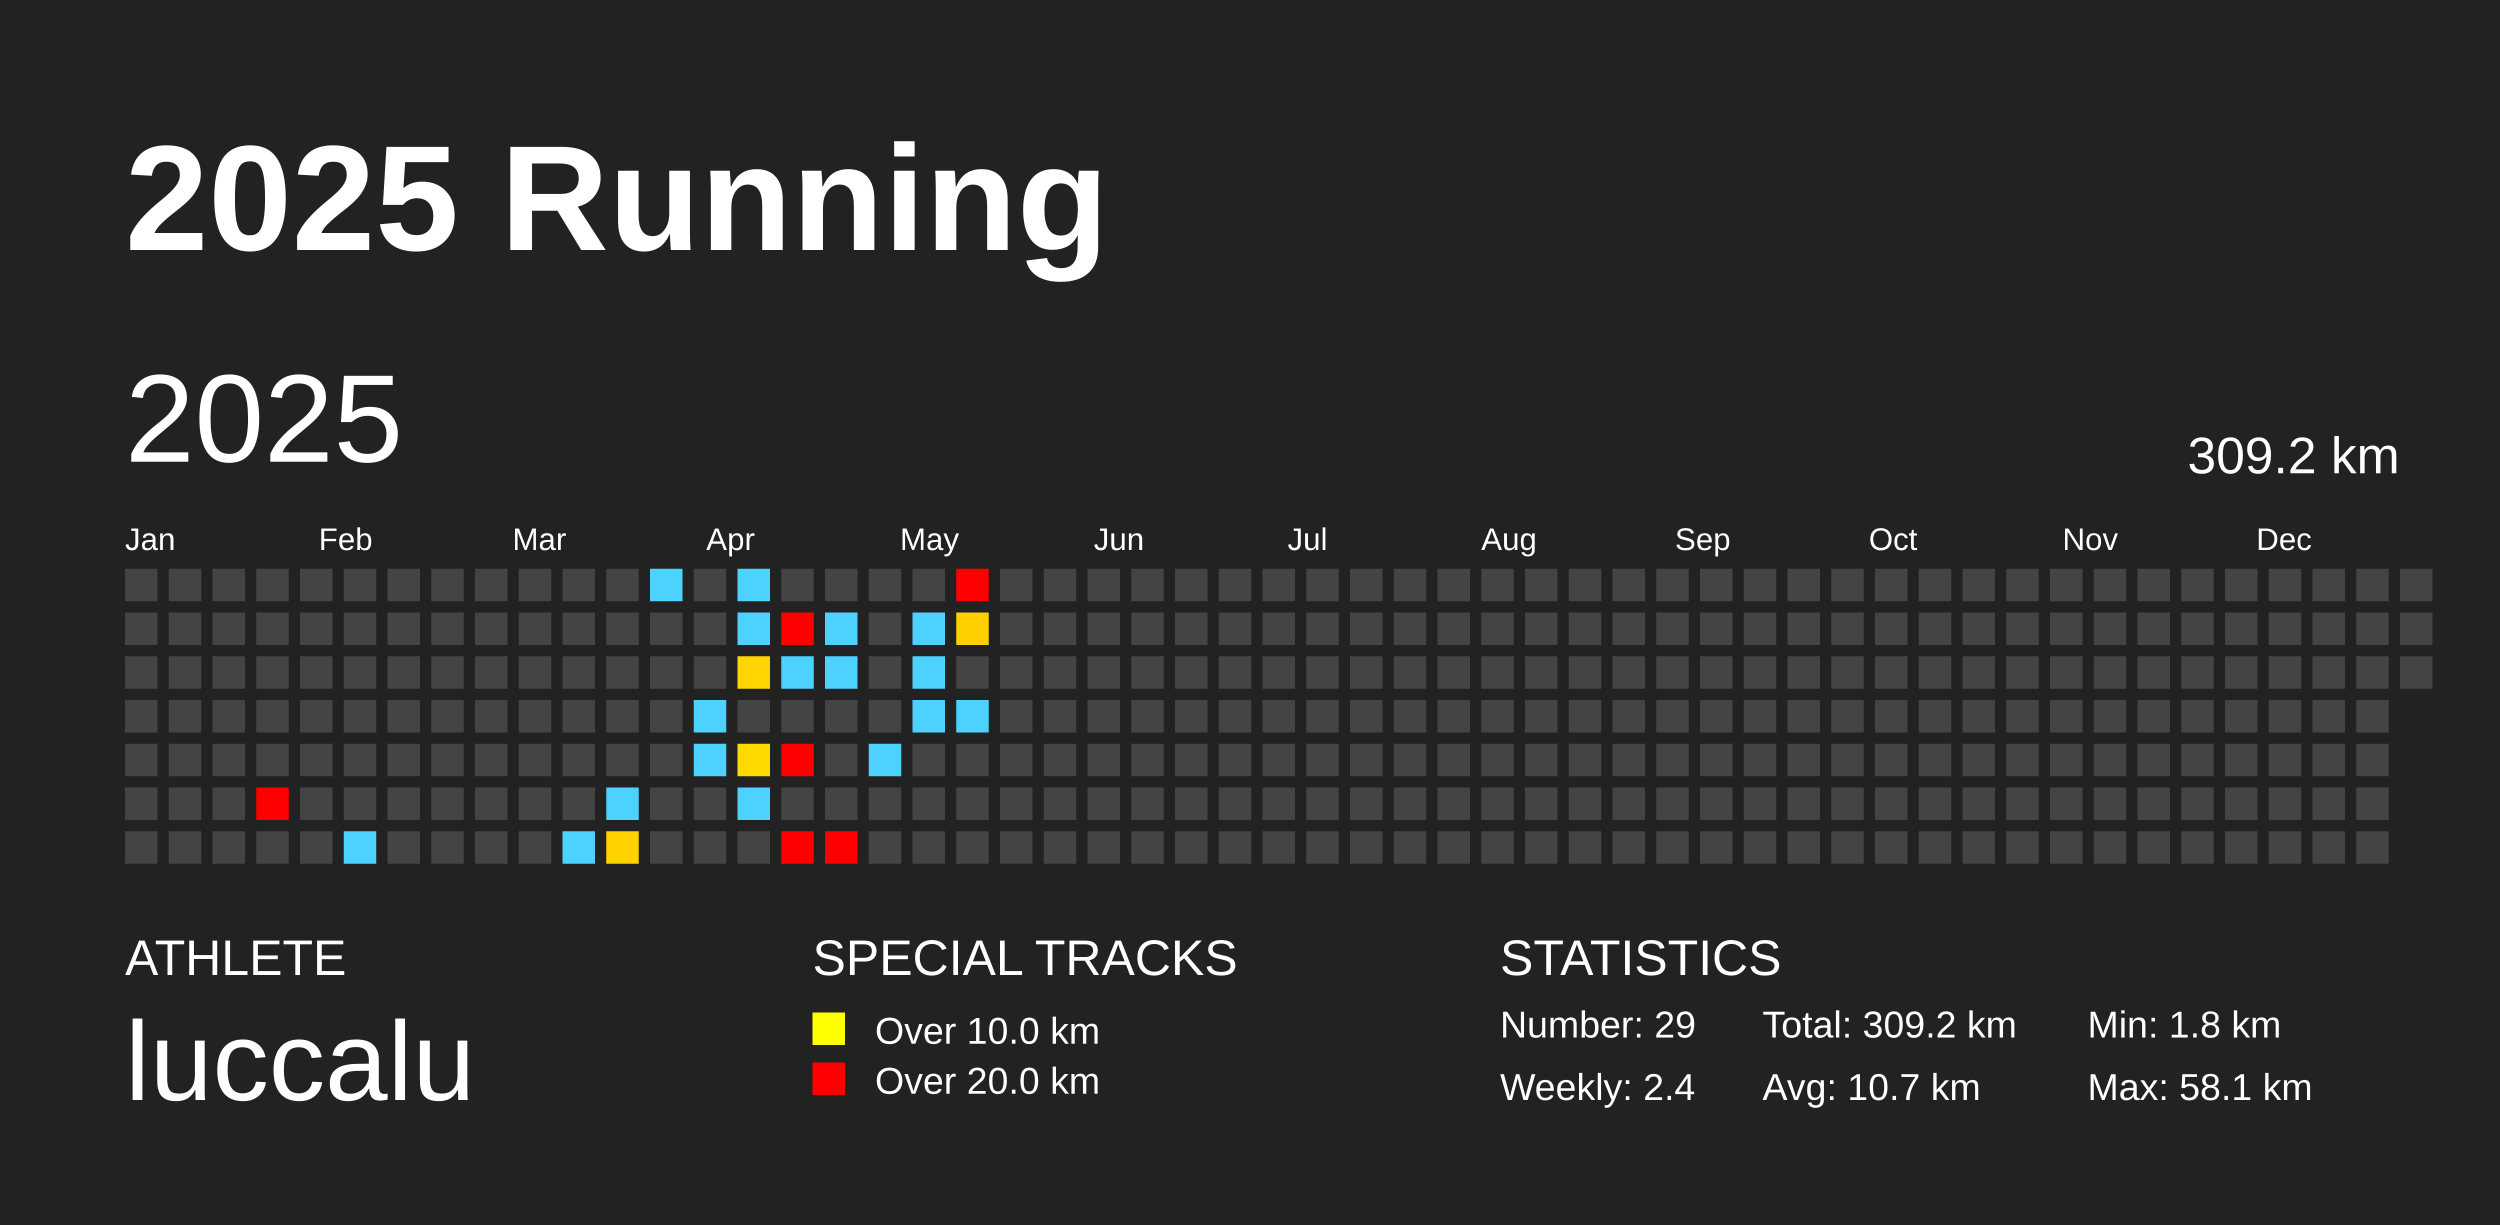
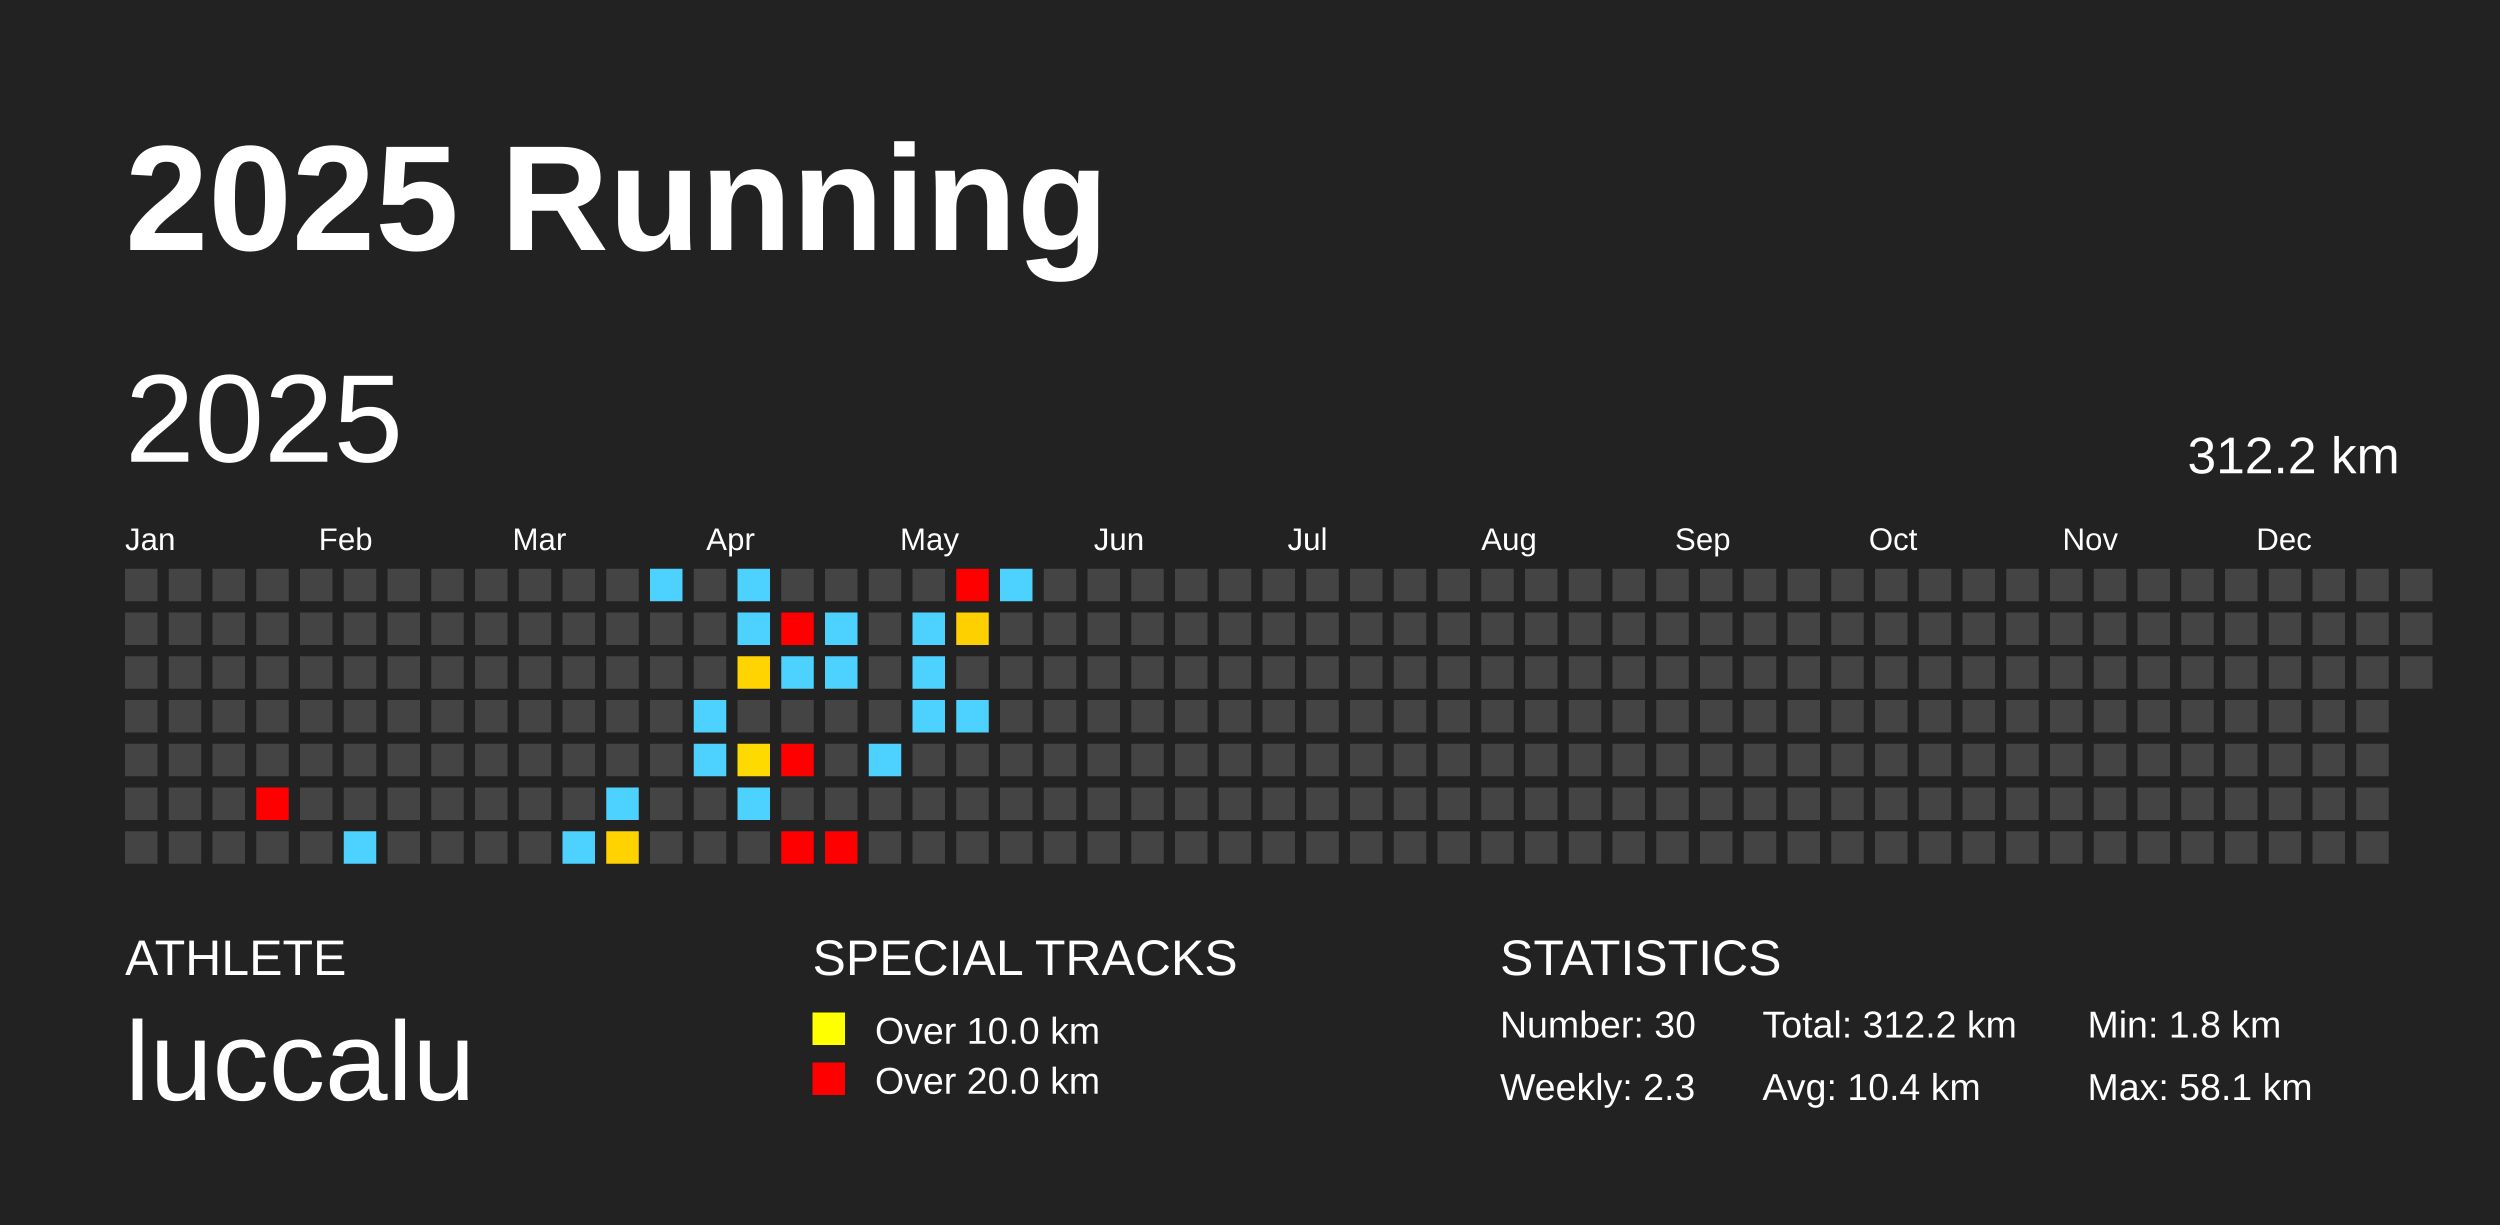
<svg xmlns="http://www.w3.org/2000/svg" baseProfile="full" height="98mm" version="1.1" viewBox="0,0,200,98" width="200mm">
  <defs />
  <rect fill="#222222" height="98" width="200" x="0" y="0" />
  <text fill="#FFFFFF" style="font-size:12px; font-family:Arial; font-weight:bold;" x="10" y="20">2025 Running</text>
  <text fill="#FFFFFF" style="font-size:4px; font-family:Arial" x="10" y="78">ATHLETE</text>
  <text fill="#FFFFFF" style="font-size:9px; font-family:Arial" x="10" y="88">luccalu</text>
  <text fill="#FFFFFF" style="font-size:4px; font-family:Arial" x="65" y="78">SPECIAL TRACKS</text>
  <rect fill="yellow" height="2.6" width="2.6" x="65" y="81" />
  <text fill="#FFFFFF" style="font-size:3px; font-family:Arial" x="70" y="83.5">Over 10.0 km</text>
  <rect fill="red" height="2.6" width="2.6" x="65" y="85" />
  <text fill="#FFFFFF" style="font-size:3px; font-family:Arial" x="70" y="87.5">Over 20.0 km</text>
  <text fill="#FFFFFF" style="font-size:4px; font-family:Arial" x="120" y="78">STATISTICS</text>
-   <text fill="#FFFFFF" style="font-size:3px; font-family:Arial" x="120" y="83">Number: 29</text>
-   <text fill="#FFFFFF" style="font-size:3px; font-family:Arial" x="120" y="88">Weekly: 2.4</text>
-   <text fill="#FFFFFF" style="font-size:3px; font-family:Arial" x="141" y="83">Total: 309.2 km</text>
-   <text fill="#FFFFFF" style="font-size:3px; font-family:Arial" x="141" y="88">Avg: 10.7 km</text>
+   <text fill="#FFFFFF" style="font-size:3px; font-family:Arial" x="120" y="83">Number: 30</text>
+   <text fill="#FFFFFF" style="font-size:3px; font-family:Arial" x="120" y="88">Weekly: 2.3</text>
+   <text fill="#FFFFFF" style="font-size:3px; font-family:Arial" x="141" y="83">Total: 312.2 km</text>
+   <text fill="#FFFFFF" style="font-size:3px; font-family:Arial" x="141" y="88">Avg: 10.4 km</text>
  <text fill="#FFFFFF" style="font-size:3px; font-family:Arial" x="167" y="83">Min: 1.8 km</text>
  <text fill="#FFFFFF" style="font-size:3px; font-family:Arial" x="167" y="88">Max: 58.1 km</text>
  <text dominant-baseline="hanging" fill="#FFFFFF" style="font-size:10.0px; font-family:Arial;" x="10" y="30">2025</text>
-   <text dominant-baseline="hanging" fill="#FFFFFF" style="font-size:4.125px; font-family:Arial;" x="175" y="35">309.2 km</text>
+   <text dominant-baseline="hanging" fill="#FFFFFF" style="font-size:4.125px; font-family:Arial;" x="175" y="35">312.2 km</text>
  <text fill="#FFFFFF" style="font-size:2.5px; font-family:Arial" x="10.0" y="44">Jan</text>
  <text fill="#FFFFFF" style="font-size:2.5px; font-family:Arial" x="25.5" y="44">Feb</text>
  <text fill="#FFFFFF" style="font-size:2.5px; font-family:Arial" x="41.0" y="44">Mar</text>
  <text fill="#FFFFFF" style="font-size:2.5px; font-family:Arial" x="56.5" y="44">Apr</text>
  <text fill="#FFFFFF" style="font-size:2.5px; font-family:Arial" x="72.0" y="44">May</text>
  <text fill="#FFFFFF" style="font-size:2.5px; font-family:Arial" x="87.5" y="44">Jun</text>
  <text fill="#FFFFFF" style="font-size:2.5px; font-family:Arial" x="103.0" y="44">Jul</text>
  <text fill="#FFFFFF" style="font-size:2.5px; font-family:Arial" x="118.5" y="44">Aug</text>
  <text fill="#FFFFFF" style="font-size:2.5px; font-family:Arial" x="134.0" y="44">Sep</text>
  <text fill="#FFFFFF" style="font-size:2.5px; font-family:Arial" x="149.5" y="44">Oct</text>
  <text fill="#FFFFFF" style="font-size:2.5px; font-family:Arial" x="165.0" y="44">Nov</text>
  <text fill="#FFFFFF" style="font-size:2.5px; font-family:Arial" x="180.5" y="44">Dec</text>
  <rect fill="#444444" height="2.6" width="2.6" x="10.0" y="45.5" />
  <rect fill="#444444" height="2.6" width="2.6" x="10.0" y="49.0" />
  <rect fill="#444444" height="2.6" width="2.6" x="10.0" y="52.5" />
  <rect fill="#444444" height="2.6" width="2.6" x="10.0" y="56.0" />
  <rect fill="#444444" height="2.6" width="2.6" x="10.0" y="59.5" />
  <rect fill="#444444" height="2.6" width="2.6" x="10.0" y="63.0" />
  <rect fill="#444444" height="2.6" width="2.6" x="10.0" y="66.5" />
  <rect fill="#444444" height="2.6" width="2.6" x="13.5" y="45.5" />
  <rect fill="#444444" height="2.6" width="2.6" x="13.5" y="49.0" />
  <rect fill="#444444" height="2.6" width="2.6" x="13.5" y="52.5" />
  <rect fill="#444444" height="2.6" width="2.6" x="13.5" y="56.0" />
  <rect fill="#444444" height="2.6" width="2.6" x="13.5" y="59.5" />
  <rect fill="#444444" height="2.6" width="2.6" x="13.5" y="63.0" />
  <rect fill="#444444" height="2.6" width="2.6" x="13.5" y="66.5" />
  <rect fill="#444444" height="2.6" width="2.6" x="17.0" y="45.5" />
  <rect fill="#444444" height="2.6" width="2.6" x="17.0" y="49.0" />
  <rect fill="#444444" height="2.6" width="2.6" x="17.0" y="52.5" />
  <rect fill="#444444" height="2.6" width="2.6" x="17.0" y="56.0" />
  <rect fill="#444444" height="2.6" width="2.6" x="17.0" y="59.5" />
  <rect fill="#444444" height="2.6" width="2.6" x="17.0" y="63.0" />
  <rect fill="#444444" height="2.6" width="2.6" x="17.0" y="66.5" />
  <rect fill="#444444" height="2.6" width="2.6" x="20.5" y="45.5" />
  <rect fill="#444444" height="2.6" width="2.6" x="20.5" y="49.0" />
  <rect fill="#444444" height="2.6" width="2.6" x="20.5" y="52.5" />
  <rect fill="#444444" height="2.6" width="2.6" x="20.5" y="56.0" />
  <rect fill="#444444" height="2.6" width="2.6" x="20.5" y="59.5" />
  <rect fill="red" height="2.6" width="2.6" x="20.5" y="63.0" />
  <rect fill="#444444" height="2.6" width="2.6" x="20.5" y="66.5" />
  <rect fill="#444444" height="2.6" width="2.6" x="24.0" y="45.5" />
  <rect fill="#444444" height="2.6" width="2.6" x="24.0" y="49.0" />
  <rect fill="#444444" height="2.6" width="2.6" x="24.0" y="52.5" />
  <rect fill="#444444" height="2.6" width="2.6" x="24.0" y="56.0" />
  <rect fill="#444444" height="2.6" width="2.6" x="24.0" y="59.5" />
  <rect fill="#444444" height="2.6" width="2.6" x="24.0" y="63.0" />
  <rect fill="#444444" height="2.6" width="2.6" x="24.0" y="66.5" />
  <rect fill="#444444" height="2.6" width="2.6" x="27.5" y="45.5" />
  <rect fill="#444444" height="2.6" width="2.6" x="27.5" y="49.0" />
  <rect fill="#444444" height="2.6" width="2.6" x="27.5" y="52.5" />
  <rect fill="#444444" height="2.6" width="2.6" x="27.5" y="56.0" />
  <rect fill="#444444" height="2.6" width="2.6" x="27.5" y="59.5" />
  <rect fill="#444444" height="2.6" width="2.6" x="27.5" y="63.0" />
  <rect fill="#4dd2ff" height="2.6" width="2.6" x="27.5" y="66.5" />
  <rect fill="#444444" height="2.6" width="2.6" x="31.0" y="45.5" />
  <rect fill="#444444" height="2.6" width="2.6" x="31.0" y="49.0" />
  <rect fill="#444444" height="2.6" width="2.6" x="31.0" y="52.5" />
  <rect fill="#444444" height="2.6" width="2.6" x="31.0" y="56.0" />
  <rect fill="#444444" height="2.6" width="2.6" x="31.0" y="59.5" />
  <rect fill="#444444" height="2.6" width="2.6" x="31.0" y="63.0" />
  <rect fill="#444444" height="2.6" width="2.6" x="31.0" y="66.5" />
  <rect fill="#444444" height="2.6" width="2.6" x="34.5" y="45.5" />
  <rect fill="#444444" height="2.6" width="2.6" x="34.5" y="49.0" />
  <rect fill="#444444" height="2.6" width="2.6" x="34.5" y="52.5" />
  <rect fill="#444444" height="2.6" width="2.6" x="34.5" y="56.0" />
  <rect fill="#444444" height="2.6" width="2.6" x="34.5" y="59.5" />
  <rect fill="#444444" height="2.6" width="2.6" x="34.5" y="63.0" />
  <rect fill="#444444" height="2.6" width="2.6" x="34.5" y="66.5" />
  <rect fill="#444444" height="2.6" width="2.6" x="38.0" y="45.5" />
  <rect fill="#444444" height="2.6" width="2.6" x="38.0" y="49.0" />
  <rect fill="#444444" height="2.6" width="2.6" x="38.0" y="52.5" />
  <rect fill="#444444" height="2.6" width="2.6" x="38.0" y="56.0" />
  <rect fill="#444444" height="2.6" width="2.6" x="38.0" y="59.5" />
  <rect fill="#444444" height="2.6" width="2.6" x="38.0" y="63.0" />
  <rect fill="#444444" height="2.6" width="2.6" x="38.0" y="66.5" />
  <rect fill="#444444" height="2.6" width="2.6" x="41.5" y="45.5" />
  <rect fill="#444444" height="2.6" width="2.6" x="41.5" y="49.0" />
  <rect fill="#444444" height="2.6" width="2.6" x="41.5" y="52.5" />
  <rect fill="#444444" height="2.6" width="2.6" x="41.5" y="56.0" />
  <rect fill="#444444" height="2.6" width="2.6" x="41.5" y="59.5" />
  <rect fill="#444444" height="2.6" width="2.6" x="41.5" y="63.0" />
  <rect fill="#444444" height="2.6" width="2.6" x="41.5" y="66.5" />
  <rect fill="#444444" height="2.6" width="2.6" x="45.0" y="45.5" />
  <rect fill="#444444" height="2.6" width="2.6" x="45.0" y="49.0" />
  <rect fill="#444444" height="2.6" width="2.6" x="45.0" y="52.5" />
  <rect fill="#444444" height="2.6" width="2.6" x="45.0" y="56.0" />
  <rect fill="#444444" height="2.6" width="2.6" x="45.0" y="59.5" />
  <rect fill="#444444" height="2.6" width="2.6" x="45.0" y="63.0" />
  <rect fill="#4dd2ff" height="2.6" width="2.6" x="45.0" y="66.5" />
  <rect fill="#444444" height="2.6" width="2.6" x="48.5" y="45.5" />
  <rect fill="#444444" height="2.6" width="2.6" x="48.5" y="49.0" />
  <rect fill="#444444" height="2.6" width="2.6" x="48.5" y="52.5" />
  <rect fill="#444444" height="2.6" width="2.6" x="48.5" y="56.0" />
  <rect fill="#444444" height="2.6" width="2.6" x="48.5" y="59.5" />
  <rect fill="#4dd2ff" height="2.6" width="2.6" x="48.5" y="63.0" />
  <rect fill="#ffd200" height="2.6" width="2.6" x="48.5" y="66.5" />
  <rect fill="#4dd2ff" height="2.6" width="2.6" x="52.0" y="45.5" />
  <rect fill="#444444" height="2.6" width="2.6" x="52.0" y="49.0" />
  <rect fill="#444444" height="2.6" width="2.6" x="52.0" y="52.5" />
  <rect fill="#444444" height="2.6" width="2.6" x="52.0" y="56.0" />
  <rect fill="#444444" height="2.6" width="2.6" x="52.0" y="59.5" />
  <rect fill="#444444" height="2.6" width="2.6" x="52.0" y="63.0" />
  <rect fill="#444444" height="2.6" width="2.6" x="52.0" y="66.5" />
  <rect fill="#444444" height="2.6" width="2.6" x="55.5" y="45.5" />
  <rect fill="#444444" height="2.6" width="2.6" x="55.5" y="49.0" />
  <rect fill="#444444" height="2.6" width="2.6" x="55.5" y="52.5" />
  <rect fill="#4dd2ff" height="2.6" width="2.6" x="55.5" y="56.0" />
  <rect fill="#4dd2ff" height="2.6" width="2.6" x="55.5" y="59.5" />
  <rect fill="#444444" height="2.6" width="2.6" x="55.5" y="63.0" />
  <rect fill="#444444" height="2.6" width="2.6" x="55.5" y="66.5" />
  <rect fill="#4dd2ff" height="2.6" width="2.6" x="59.0" y="45.5" />
  <rect fill="#4dd2ff" height="2.6" width="2.6" x="59.0" y="49.0" />
  <rect fill="#ffd400" height="2.6" width="2.6" x="59.0" y="52.5" />
  <rect fill="#444444" height="2.6" width="2.6" x="59.0" y="56.0" />
  <rect fill="#ffda00" height="2.6" width="2.6" x="59.0" y="59.5" />
  <rect fill="#4dd2ff" height="2.6" width="2.6" x="59.0" y="63.0" />
  <rect fill="#444444" height="2.6" width="2.6" x="59.0" y="66.5" />
  <rect fill="#444444" height="2.6" width="2.6" x="62.5" y="45.5" />
  <rect fill="red" height="2.6" width="2.6" x="62.5" y="49.0" />
  <rect fill="#4dd2ff" height="2.6" width="2.6" x="62.5" y="52.5" />
  <rect fill="#444444" height="2.6" width="2.6" x="62.5" y="56.0" />
  <rect fill="red" height="2.6" width="2.6" x="62.5" y="59.5" />
  <rect fill="#444444" height="2.6" width="2.6" x="62.5" y="63.0" />
  <rect fill="red" height="2.6" width="2.6" x="62.5" y="66.5" />
  <rect fill="#444444" height="2.6" width="2.6" x="66.0" y="45.5" />
  <rect fill="#4dd2ff" height="2.6" width="2.6" x="66.0" y="49.0" />
  <rect fill="#4dd2ff" height="2.6" width="2.6" x="66.0" y="52.5" />
  <rect fill="#444444" height="2.6" width="2.6" x="66.0" y="56.0" />
  <rect fill="#444444" height="2.6" width="2.6" x="66.0" y="59.5" />
  <rect fill="#444444" height="2.6" width="2.6" x="66.0" y="63.0" />
  <rect fill="red" height="2.6" width="2.6" x="66.0" y="66.5" />
  <rect fill="#444444" height="2.6" width="2.6" x="69.5" y="45.5" />
  <rect fill="#444444" height="2.6" width="2.6" x="69.5" y="49.0" />
  <rect fill="#444444" height="2.6" width="2.6" x="69.5" y="52.5" />
  <rect fill="#444444" height="2.6" width="2.6" x="69.5" y="56.0" />
  <rect fill="#4dd2ff" height="2.6" width="2.6" x="69.5" y="59.5" />
  <rect fill="#444444" height="2.6" width="2.6" x="69.5" y="63.0" />
  <rect fill="#444444" height="2.6" width="2.6" x="69.5" y="66.5" />
  <rect fill="#444444" height="2.6" width="2.6" x="73.0" y="45.5" />
  <rect fill="#4dd2ff" height="2.6" width="2.6" x="73.0" y="49.0" />
  <rect fill="#4dd2ff" height="2.6" width="2.6" x="73.0" y="52.5" />
  <rect fill="#4dd2ff" height="2.6" width="2.6" x="73.0" y="56.0" />
  <rect fill="#444444" height="2.6" width="2.6" x="73.0" y="59.5" />
  <rect fill="#444444" height="2.6" width="2.6" x="73.0" y="63.0" />
  <rect fill="#444444" height="2.6" width="2.6" x="73.0" y="66.5" />
  <rect fill="red" height="2.6" width="2.6" x="76.5" y="45.5" />
  <rect fill="#ffd000" height="2.6" width="2.6" x="76.5" y="49.0" />
  <rect fill="#444444" height="2.6" width="2.6" x="76.5" y="52.5" />
  <rect fill="#4dd2ff" height="2.6" width="2.6" x="76.5" y="56.0" />
  <rect fill="#444444" height="2.6" width="2.6" x="76.5" y="59.5" />
  <rect fill="#444444" height="2.6" width="2.6" x="76.5" y="63.0" />
  <rect fill="#444444" height="2.6" width="2.6" x="76.5" y="66.5" />
-   <rect fill="#444444" height="2.6" width="2.6" x="80.0" y="45.5" />
+   <rect fill="#4dd2ff" height="2.6" width="2.6" x="80.0" y="45.5" />
  <rect fill="#444444" height="2.6" width="2.6" x="80.0" y="49.0" />
  <rect fill="#444444" height="2.6" width="2.6" x="80.0" y="52.5" />
  <rect fill="#444444" height="2.6" width="2.6" x="80.0" y="56.0" />
  <rect fill="#444444" height="2.6" width="2.6" x="80.0" y="59.5" />
  <rect fill="#444444" height="2.6" width="2.6" x="80.0" y="63.0" />
  <rect fill="#444444" height="2.6" width="2.6" x="80.0" y="66.5" />
  <rect fill="#444444" height="2.6" width="2.6" x="83.5" y="45.5" />
  <rect fill="#444444" height="2.6" width="2.6" x="83.5" y="49.0" />
  <rect fill="#444444" height="2.6" width="2.6" x="83.5" y="52.5" />
  <rect fill="#444444" height="2.6" width="2.6" x="83.5" y="56.0" />
  <rect fill="#444444" height="2.6" width="2.6" x="83.5" y="59.5" />
  <rect fill="#444444" height="2.6" width="2.6" x="83.5" y="63.0" />
  <rect fill="#444444" height="2.6" width="2.6" x="83.5" y="66.5" />
  <rect fill="#444444" height="2.6" width="2.6" x="87.0" y="45.5" />
  <rect fill="#444444" height="2.6" width="2.6" x="87.0" y="49.0" />
  <rect fill="#444444" height="2.6" width="2.6" x="87.0" y="52.5" />
  <rect fill="#444444" height="2.6" width="2.6" x="87.0" y="56.0" />
  <rect fill="#444444" height="2.6" width="2.6" x="87.0" y="59.5" />
  <rect fill="#444444" height="2.6" width="2.6" x="87.0" y="63.0" />
  <rect fill="#444444" height="2.6" width="2.6" x="87.0" y="66.5" />
  <rect fill="#444444" height="2.6" width="2.6" x="90.5" y="45.5" />
  <rect fill="#444444" height="2.6" width="2.6" x="90.5" y="49.0" />
  <rect fill="#444444" height="2.6" width="2.6" x="90.5" y="52.5" />
  <rect fill="#444444" height="2.6" width="2.6" x="90.5" y="56.0" />
  <rect fill="#444444" height="2.6" width="2.6" x="90.5" y="59.5" />
  <rect fill="#444444" height="2.6" width="2.6" x="90.5" y="63.0" />
  <rect fill="#444444" height="2.6" width="2.6" x="90.5" y="66.5" />
  <rect fill="#444444" height="2.6" width="2.6" x="94.0" y="45.5" />
  <rect fill="#444444" height="2.6" width="2.6" x="94.0" y="49.0" />
  <rect fill="#444444" height="2.6" width="2.6" x="94.0" y="52.5" />
  <rect fill="#444444" height="2.6" width="2.6" x="94.0" y="56.0" />
  <rect fill="#444444" height="2.6" width="2.6" x="94.0" y="59.5" />
  <rect fill="#444444" height="2.6" width="2.6" x="94.0" y="63.0" />
  <rect fill="#444444" height="2.6" width="2.6" x="94.0" y="66.5" />
  <rect fill="#444444" height="2.6" width="2.6" x="97.5" y="45.5" />
  <rect fill="#444444" height="2.6" width="2.6" x="97.5" y="49.0" />
  <rect fill="#444444" height="2.6" width="2.6" x="97.5" y="52.5" />
  <rect fill="#444444" height="2.6" width="2.6" x="97.5" y="56.0" />
  <rect fill="#444444" height="2.6" width="2.6" x="97.5" y="59.5" />
  <rect fill="#444444" height="2.6" width="2.6" x="97.5" y="63.0" />
  <rect fill="#444444" height="2.6" width="2.6" x="97.5" y="66.5" />
  <rect fill="#444444" height="2.6" width="2.6" x="101.0" y="45.5" />
  <rect fill="#444444" height="2.6" width="2.6" x="101.0" y="49.0" />
  <rect fill="#444444" height="2.6" width="2.6" x="101.0" y="52.5" />
  <rect fill="#444444" height="2.6" width="2.6" x="101.0" y="56.0" />
  <rect fill="#444444" height="2.6" width="2.6" x="101.0" y="59.5" />
  <rect fill="#444444" height="2.6" width="2.6" x="101.0" y="63.0" />
  <rect fill="#444444" height="2.6" width="2.6" x="101.0" y="66.5" />
  <rect fill="#444444" height="2.6" width="2.6" x="104.5" y="45.5" />
  <rect fill="#444444" height="2.6" width="2.6" x="104.5" y="49.0" />
  <rect fill="#444444" height="2.6" width="2.6" x="104.5" y="52.5" />
  <rect fill="#444444" height="2.6" width="2.6" x="104.5" y="56.0" />
  <rect fill="#444444" height="2.6" width="2.6" x="104.5" y="59.5" />
  <rect fill="#444444" height="2.6" width="2.6" x="104.5" y="63.0" />
  <rect fill="#444444" height="2.6" width="2.6" x="104.5" y="66.5" />
  <rect fill="#444444" height="2.6" width="2.6" x="108.0" y="45.5" />
  <rect fill="#444444" height="2.6" width="2.6" x="108.0" y="49.0" />
  <rect fill="#444444" height="2.6" width="2.6" x="108.0" y="52.5" />
  <rect fill="#444444" height="2.6" width="2.6" x="108.0" y="56.0" />
  <rect fill="#444444" height="2.6" width="2.6" x="108.0" y="59.5" />
  <rect fill="#444444" height="2.6" width="2.6" x="108.0" y="63.0" />
  <rect fill="#444444" height="2.6" width="2.6" x="108.0" y="66.5" />
  <rect fill="#444444" height="2.6" width="2.6" x="111.5" y="45.5" />
  <rect fill="#444444" height="2.6" width="2.6" x="111.5" y="49.0" />
  <rect fill="#444444" height="2.6" width="2.6" x="111.5" y="52.5" />
  <rect fill="#444444" height="2.6" width="2.6" x="111.5" y="56.0" />
  <rect fill="#444444" height="2.6" width="2.6" x="111.5" y="59.5" />
  <rect fill="#444444" height="2.6" width="2.6" x="111.5" y="63.0" />
  <rect fill="#444444" height="2.6" width="2.6" x="111.5" y="66.5" />
  <rect fill="#444444" height="2.6" width="2.6" x="115.0" y="45.5" />
  <rect fill="#444444" height="2.6" width="2.6" x="115.0" y="49.0" />
  <rect fill="#444444" height="2.6" width="2.6" x="115.0" y="52.5" />
  <rect fill="#444444" height="2.6" width="2.6" x="115.0" y="56.0" />
  <rect fill="#444444" height="2.6" width="2.6" x="115.0" y="59.5" />
  <rect fill="#444444" height="2.6" width="2.6" x="115.0" y="63.0" />
  <rect fill="#444444" height="2.6" width="2.6" x="115.0" y="66.5" />
  <rect fill="#444444" height="2.6" width="2.6" x="118.5" y="45.5" />
  <rect fill="#444444" height="2.6" width="2.6" x="118.5" y="49.0" />
  <rect fill="#444444" height="2.6" width="2.6" x="118.5" y="52.5" />
  <rect fill="#444444" height="2.6" width="2.6" x="118.5" y="56.0" />
  <rect fill="#444444" height="2.6" width="2.6" x="118.5" y="59.5" />
  <rect fill="#444444" height="2.6" width="2.6" x="118.5" y="63.0" />
  <rect fill="#444444" height="2.6" width="2.6" x="118.5" y="66.5" />
  <rect fill="#444444" height="2.6" width="2.6" x="122.0" y="45.5" />
  <rect fill="#444444" height="2.6" width="2.6" x="122.0" y="49.0" />
  <rect fill="#444444" height="2.6" width="2.6" x="122.0" y="52.5" />
  <rect fill="#444444" height="2.6" width="2.6" x="122.0" y="56.0" />
  <rect fill="#444444" height="2.6" width="2.6" x="122.0" y="59.5" />
  <rect fill="#444444" height="2.6" width="2.6" x="122.0" y="63.0" />
  <rect fill="#444444" height="2.6" width="2.6" x="122.0" y="66.5" />
  <rect fill="#444444" height="2.6" width="2.6" x="125.5" y="45.5" />
  <rect fill="#444444" height="2.6" width="2.6" x="125.5" y="49.0" />
  <rect fill="#444444" height="2.6" width="2.6" x="125.5" y="52.5" />
  <rect fill="#444444" height="2.6" width="2.6" x="125.5" y="56.0" />
  <rect fill="#444444" height="2.6" width="2.6" x="125.5" y="59.5" />
  <rect fill="#444444" height="2.6" width="2.6" x="125.5" y="63.0" />
  <rect fill="#444444" height="2.6" width="2.6" x="125.5" y="66.5" />
  <rect fill="#444444" height="2.6" width="2.6" x="129.0" y="45.5" />
  <rect fill="#444444" height="2.6" width="2.6" x="129.0" y="49.0" />
  <rect fill="#444444" height="2.6" width="2.6" x="129.0" y="52.5" />
  <rect fill="#444444" height="2.6" width="2.6" x="129.0" y="56.0" />
  <rect fill="#444444" height="2.6" width="2.6" x="129.0" y="59.5" />
  <rect fill="#444444" height="2.6" width="2.6" x="129.0" y="63.0" />
  <rect fill="#444444" height="2.6" width="2.6" x="129.0" y="66.5" />
  <rect fill="#444444" height="2.6" width="2.6" x="132.5" y="45.5" />
  <rect fill="#444444" height="2.6" width="2.6" x="132.5" y="49.0" />
  <rect fill="#444444" height="2.6" width="2.6" x="132.5" y="52.5" />
  <rect fill="#444444" height="2.6" width="2.6" x="132.5" y="56.0" />
  <rect fill="#444444" height="2.6" width="2.6" x="132.5" y="59.5" />
  <rect fill="#444444" height="2.6" width="2.6" x="132.5" y="63.0" />
  <rect fill="#444444" height="2.6" width="2.6" x="132.5" y="66.5" />
  <rect fill="#444444" height="2.6" width="2.6" x="136.0" y="45.5" />
  <rect fill="#444444" height="2.6" width="2.6" x="136.0" y="49.0" />
  <rect fill="#444444" height="2.6" width="2.6" x="136.0" y="52.5" />
  <rect fill="#444444" height="2.6" width="2.6" x="136.0" y="56.0" />
  <rect fill="#444444" height="2.6" width="2.6" x="136.0" y="59.5" />
  <rect fill="#444444" height="2.6" width="2.6" x="136.0" y="63.0" />
  <rect fill="#444444" height="2.6" width="2.6" x="136.0" y="66.5" />
  <rect fill="#444444" height="2.6" width="2.6" x="139.5" y="45.5" />
  <rect fill="#444444" height="2.6" width="2.6" x="139.5" y="49.0" />
  <rect fill="#444444" height="2.6" width="2.6" x="139.5" y="52.5" />
  <rect fill="#444444" height="2.6" width="2.6" x="139.5" y="56.0" />
  <rect fill="#444444" height="2.6" width="2.6" x="139.5" y="59.5" />
  <rect fill="#444444" height="2.6" width="2.6" x="139.5" y="63.0" />
  <rect fill="#444444" height="2.6" width="2.6" x="139.5" y="66.5" />
  <rect fill="#444444" height="2.6" width="2.6" x="143.0" y="45.5" />
  <rect fill="#444444" height="2.6" width="2.6" x="143.0" y="49.0" />
  <rect fill="#444444" height="2.6" width="2.6" x="143.0" y="52.5" />
  <rect fill="#444444" height="2.6" width="2.6" x="143.0" y="56.0" />
  <rect fill="#444444" height="2.6" width="2.6" x="143.0" y="59.5" />
  <rect fill="#444444" height="2.6" width="2.6" x="143.0" y="63.0" />
  <rect fill="#444444" height="2.6" width="2.6" x="143.0" y="66.5" />
  <rect fill="#444444" height="2.6" width="2.6" x="146.5" y="45.5" />
  <rect fill="#444444" height="2.6" width="2.6" x="146.5" y="49.0" />
  <rect fill="#444444" height="2.6" width="2.6" x="146.5" y="52.5" />
  <rect fill="#444444" height="2.6" width="2.6" x="146.5" y="56.0" />
  <rect fill="#444444" height="2.6" width="2.6" x="146.5" y="59.5" />
  <rect fill="#444444" height="2.6" width="2.6" x="146.5" y="63.0" />
  <rect fill="#444444" height="2.6" width="2.6" x="146.5" y="66.5" />
  <rect fill="#444444" height="2.6" width="2.6" x="150.0" y="45.5" />
  <rect fill="#444444" height="2.6" width="2.6" x="150.0" y="49.0" />
  <rect fill="#444444" height="2.6" width="2.6" x="150.0" y="52.5" />
  <rect fill="#444444" height="2.6" width="2.6" x="150.0" y="56.0" />
  <rect fill="#444444" height="2.6" width="2.6" x="150.0" y="59.5" />
  <rect fill="#444444" height="2.6" width="2.6" x="150.0" y="63.0" />
  <rect fill="#444444" height="2.6" width="2.6" x="150.0" y="66.5" />
  <rect fill="#444444" height="2.6" width="2.6" x="153.5" y="45.5" />
  <rect fill="#444444" height="2.6" width="2.6" x="153.5" y="49.0" />
  <rect fill="#444444" height="2.6" width="2.6" x="153.5" y="52.5" />
  <rect fill="#444444" height="2.6" width="2.6" x="153.5" y="56.0" />
  <rect fill="#444444" height="2.6" width="2.6" x="153.5" y="59.5" />
  <rect fill="#444444" height="2.6" width="2.6" x="153.5" y="63.0" />
  <rect fill="#444444" height="2.6" width="2.6" x="153.5" y="66.5" />
  <rect fill="#444444" height="2.6" width="2.6" x="157.0" y="45.5" />
  <rect fill="#444444" height="2.6" width="2.6" x="157.0" y="49.0" />
  <rect fill="#444444" height="2.6" width="2.6" x="157.0" y="52.5" />
  <rect fill="#444444" height="2.6" width="2.6" x="157.0" y="56.0" />
  <rect fill="#444444" height="2.6" width="2.6" x="157.0" y="59.5" />
  <rect fill="#444444" height="2.6" width="2.6" x="157.0" y="63.0" />
  <rect fill="#444444" height="2.6" width="2.6" x="157.0" y="66.5" />
  <rect fill="#444444" height="2.6" width="2.6" x="160.5" y="45.5" />
  <rect fill="#444444" height="2.6" width="2.6" x="160.5" y="49.0" />
  <rect fill="#444444" height="2.6" width="2.6" x="160.5" y="52.5" />
  <rect fill="#444444" height="2.6" width="2.6" x="160.5" y="56.0" />
  <rect fill="#444444" height="2.6" width="2.6" x="160.5" y="59.5" />
  <rect fill="#444444" height="2.6" width="2.6" x="160.5" y="63.0" />
  <rect fill="#444444" height="2.6" width="2.6" x="160.5" y="66.5" />
  <rect fill="#444444" height="2.6" width="2.6" x="164.0" y="45.5" />
  <rect fill="#444444" height="2.6" width="2.6" x="164.0" y="49.0" />
  <rect fill="#444444" height="2.6" width="2.6" x="164.0" y="52.5" />
  <rect fill="#444444" height="2.6" width="2.6" x="164.0" y="56.0" />
  <rect fill="#444444" height="2.6" width="2.6" x="164.0" y="59.5" />
  <rect fill="#444444" height="2.6" width="2.6" x="164.0" y="63.0" />
  <rect fill="#444444" height="2.6" width="2.6" x="164.0" y="66.5" />
  <rect fill="#444444" height="2.6" width="2.6" x="167.5" y="45.5" />
  <rect fill="#444444" height="2.6" width="2.6" x="167.5" y="49.0" />
  <rect fill="#444444" height="2.6" width="2.6" x="167.5" y="52.5" />
  <rect fill="#444444" height="2.6" width="2.6" x="167.5" y="56.0" />
  <rect fill="#444444" height="2.6" width="2.6" x="167.5" y="59.5" />
  <rect fill="#444444" height="2.6" width="2.6" x="167.5" y="63.0" />
  <rect fill="#444444" height="2.6" width="2.6" x="167.5" y="66.5" />
  <rect fill="#444444" height="2.6" width="2.6" x="171.0" y="45.5" />
  <rect fill="#444444" height="2.6" width="2.6" x="171.0" y="49.0" />
  <rect fill="#444444" height="2.6" width="2.6" x="171.0" y="52.5" />
  <rect fill="#444444" height="2.6" width="2.6" x="171.0" y="56.0" />
  <rect fill="#444444" height="2.6" width="2.6" x="171.0" y="59.5" />
  <rect fill="#444444" height="2.6" width="2.6" x="171.0" y="63.0" />
  <rect fill="#444444" height="2.6" width="2.6" x="171.0" y="66.5" />
  <rect fill="#444444" height="2.6" width="2.6" x="174.5" y="45.5" />
  <rect fill="#444444" height="2.6" width="2.6" x="174.5" y="49.0" />
  <rect fill="#444444" height="2.6" width="2.6" x="174.5" y="52.5" />
  <rect fill="#444444" height="2.6" width="2.6" x="174.5" y="56.0" />
  <rect fill="#444444" height="2.6" width="2.6" x="174.5" y="59.5" />
  <rect fill="#444444" height="2.6" width="2.6" x="174.5" y="63.0" />
  <rect fill="#444444" height="2.6" width="2.6" x="174.5" y="66.5" />
  <rect fill="#444444" height="2.6" width="2.6" x="178.0" y="45.5" />
  <rect fill="#444444" height="2.6" width="2.6" x="178.0" y="49.0" />
  <rect fill="#444444" height="2.6" width="2.6" x="178.0" y="52.5" />
  <rect fill="#444444" height="2.6" width="2.6" x="178.0" y="56.0" />
  <rect fill="#444444" height="2.6" width="2.6" x="178.0" y="59.5" />
  <rect fill="#444444" height="2.6" width="2.6" x="178.0" y="63.0" />
  <rect fill="#444444" height="2.6" width="2.6" x="178.0" y="66.5" />
  <rect fill="#444444" height="2.6" width="2.6" x="181.5" y="45.5" />
  <rect fill="#444444" height="2.6" width="2.6" x="181.5" y="49.0" />
  <rect fill="#444444" height="2.6" width="2.6" x="181.5" y="52.5" />
  <rect fill="#444444" height="2.6" width="2.6" x="181.5" y="56.0" />
  <rect fill="#444444" height="2.6" width="2.6" x="181.5" y="59.5" />
  <rect fill="#444444" height="2.6" width="2.6" x="181.5" y="63.0" />
  <rect fill="#444444" height="2.6" width="2.6" x="181.5" y="66.5" />
  <rect fill="#444444" height="2.6" width="2.6" x="185.0" y="45.5" />
  <rect fill="#444444" height="2.6" width="2.6" x="185.0" y="49.0" />
  <rect fill="#444444" height="2.6" width="2.6" x="185.0" y="52.5" />
  <rect fill="#444444" height="2.6" width="2.6" x="185.0" y="56.0" />
  <rect fill="#444444" height="2.6" width="2.6" x="185.0" y="59.5" />
  <rect fill="#444444" height="2.6" width="2.6" x="185.0" y="63.0" />
  <rect fill="#444444" height="2.6" width="2.6" x="185.0" y="66.5" />
  <rect fill="#444444" height="2.6" width="2.6" x="188.5" y="45.5" />
  <rect fill="#444444" height="2.6" width="2.6" x="188.5" y="49.0" />
  <rect fill="#444444" height="2.6" width="2.6" x="188.5" y="52.5" />
  <rect fill="#444444" height="2.6" width="2.6" x="188.5" y="56.0" />
  <rect fill="#444444" height="2.6" width="2.6" x="188.5" y="59.5" />
  <rect fill="#444444" height="2.6" width="2.6" x="188.5" y="63.0" />
  <rect fill="#444444" height="2.6" width="2.6" x="188.5" y="66.5" />
  <rect fill="#444444" height="2.6" width="2.6" x="192.0" y="45.5" />
  <rect fill="#444444" height="2.6" width="2.6" x="192.0" y="49.0" />
  <rect fill="#444444" height="2.6" width="2.6" x="192.0" y="52.5" />
</svg>
